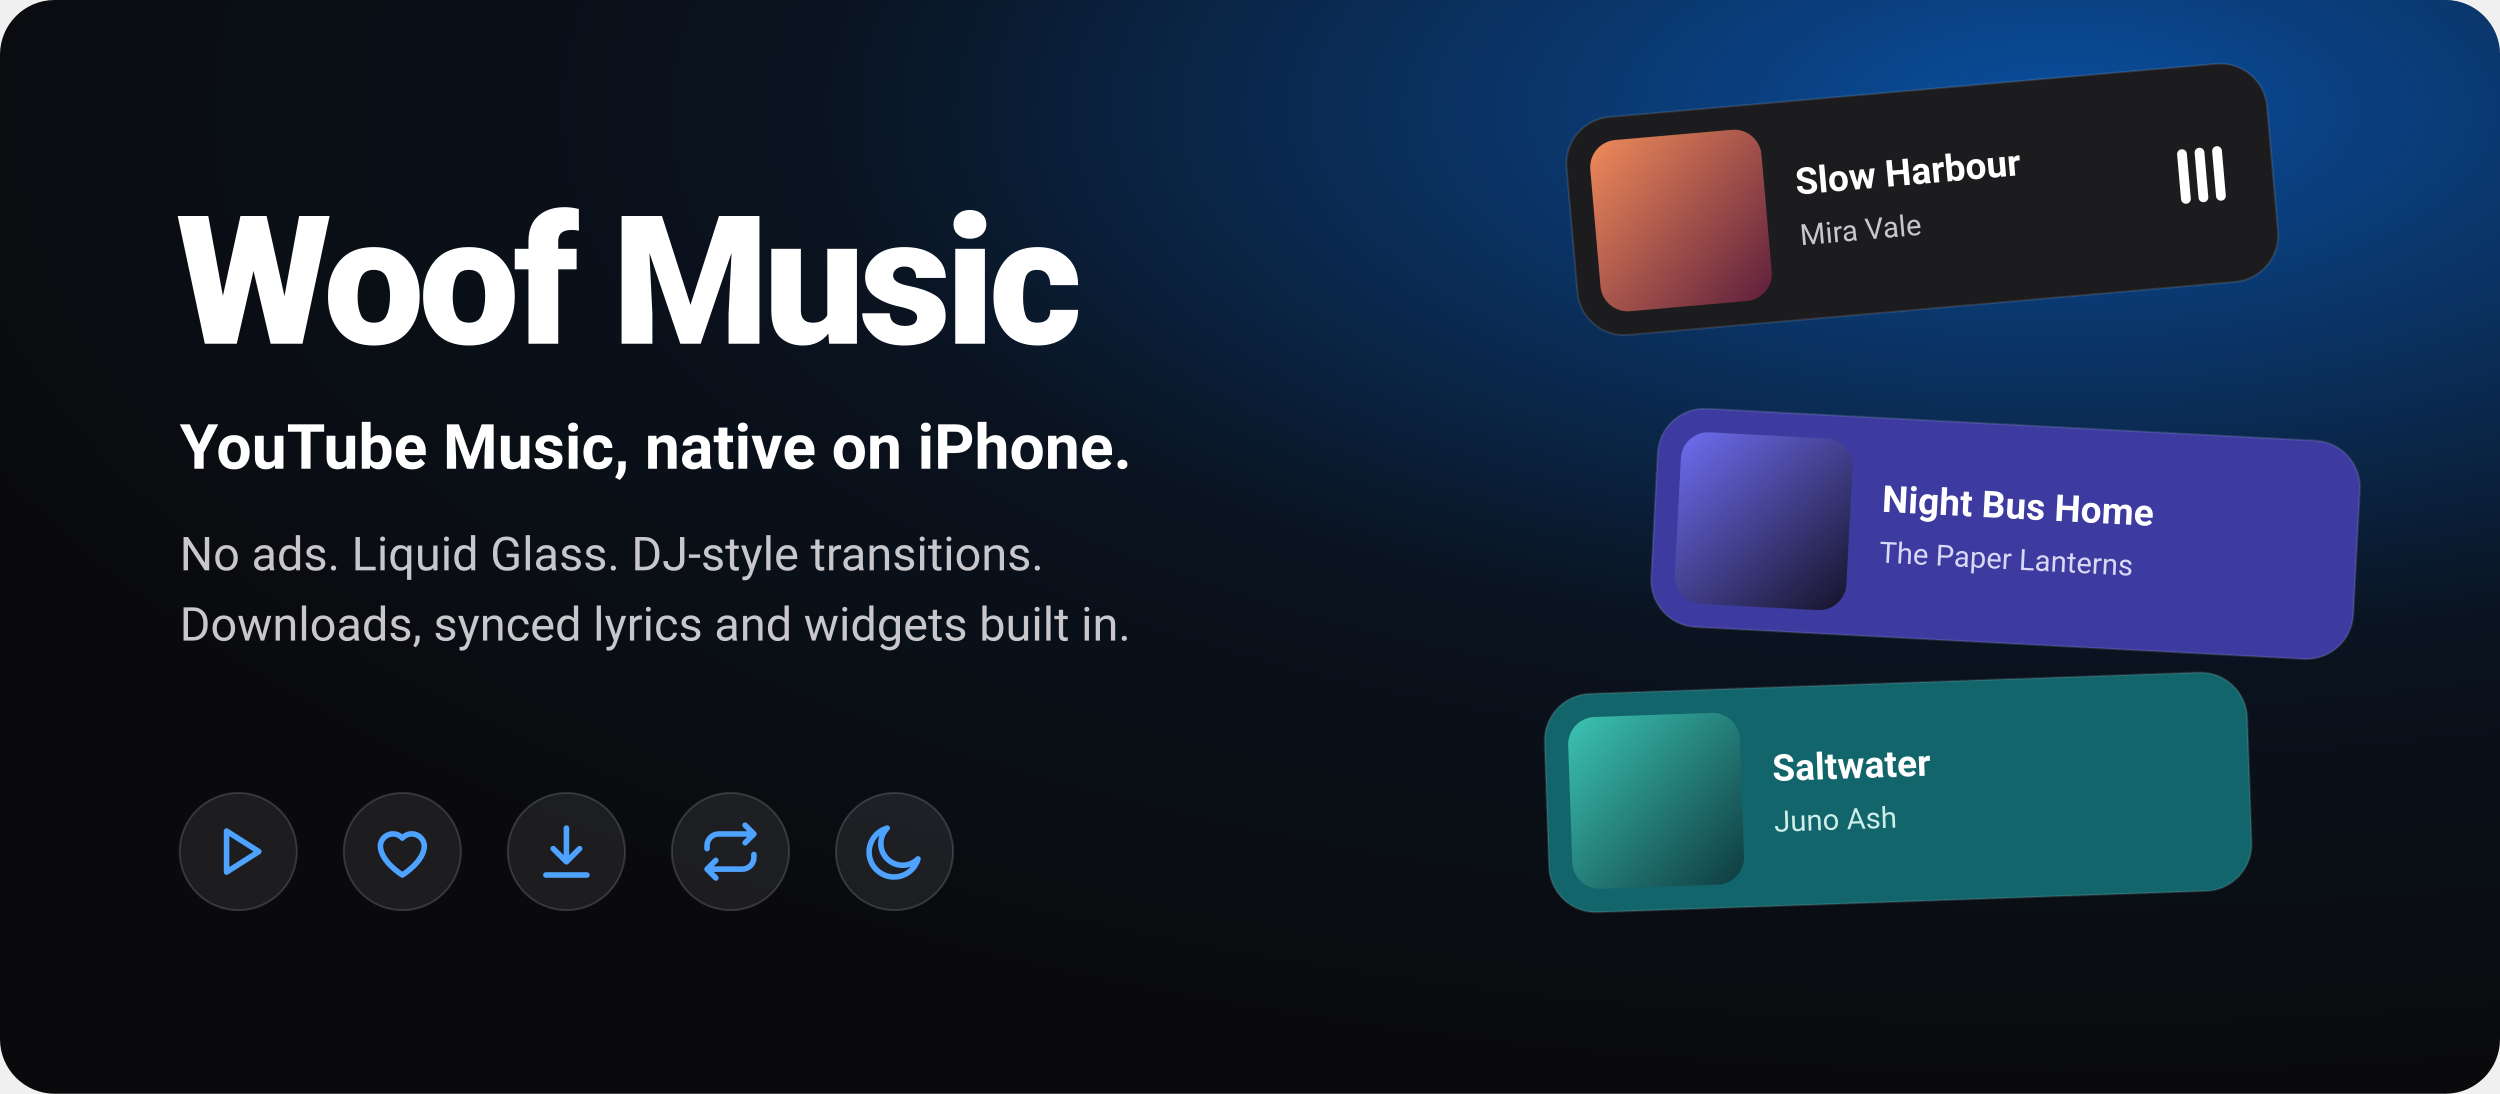
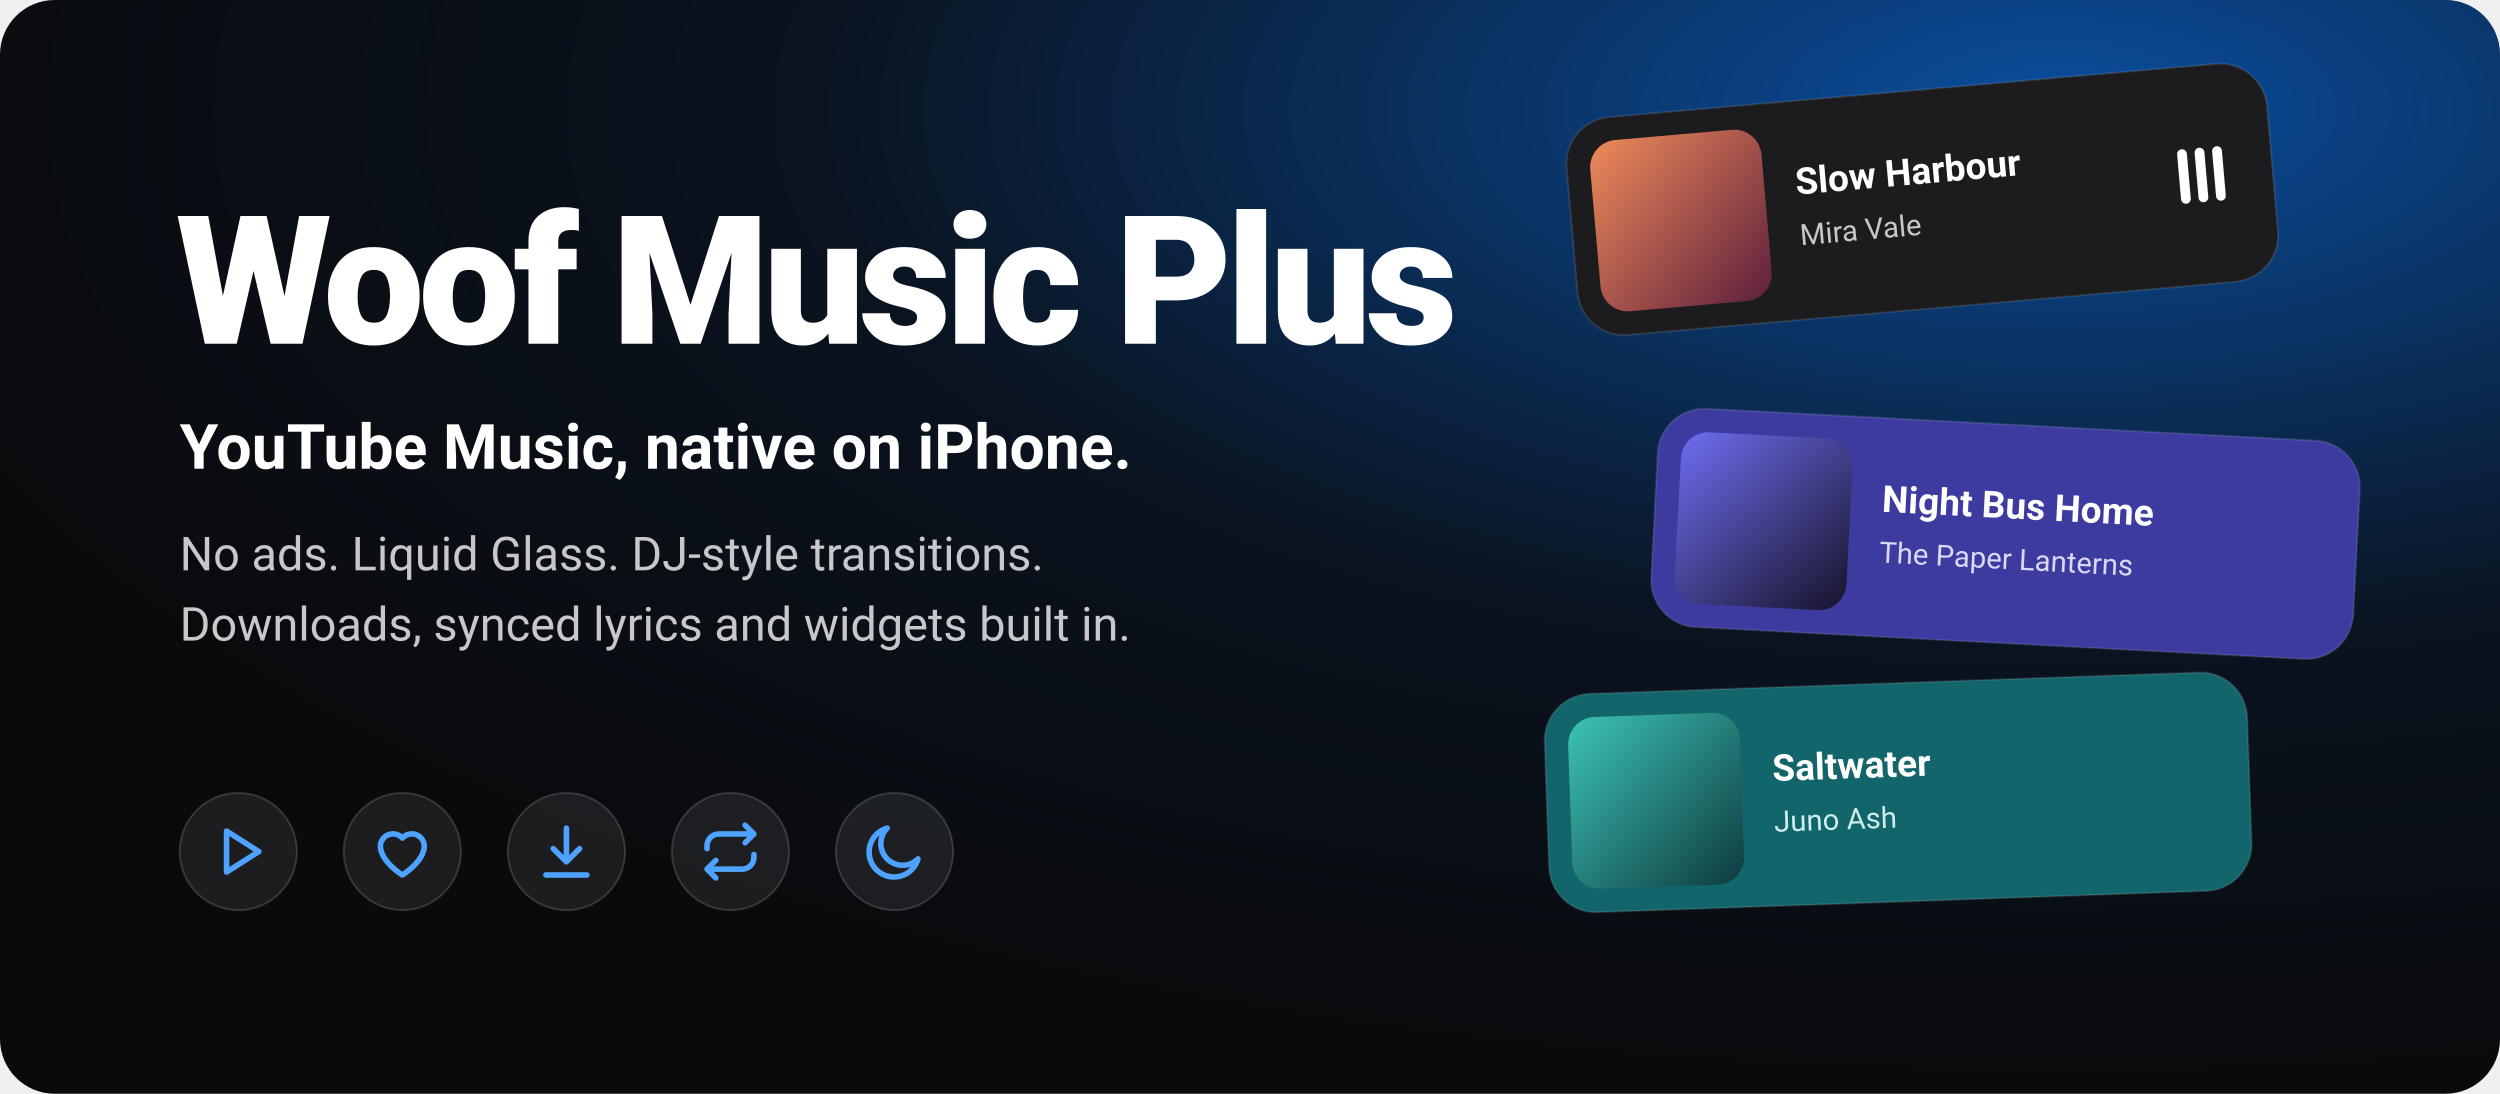
<svg xmlns="http://www.w3.org/2000/svg" viewBox="0 0 1280 560" width="1280" height="560" font-family="-apple-system,'SF Pro Display','Segoe UI',Roboto,Helvetica,Arial,sans-serif">
  <defs>
    <radialGradient id="a" cx=".82" cy=".1" r=".9">
      <stop offset="0" stop-color="#0a7bff" stop-opacity=".6" />
      <stop offset=".55" stop-color="#0a7bff" stop-opacity=".08" />
      <stop offset="1" stop-color="#0a7bff" stop-opacity="0" />
    </radialGradient>
    <linearGradient id="c1" x1="0" y1="0" x2="1" y2="1">
      <stop offset="0" stop-color="#ef8a5a" />
      <stop offset="1" stop-color="#5d1f3c" />
    </linearGradient>
    <linearGradient id="c2" x1="0" y1="0" x2="1" y2="1">
      <stop offset="0" stop-color="#6f6df0" />
      <stop offset="1" stop-color="#16132a" />
    </linearGradient>
    <linearGradient id="c3" x1="0" y1="0" x2="1" y2="1">
      <stop offset="0" stop-color="#3cc4b4" />
      <stop offset="1" stop-color="#0e3a3f" />
    </linearGradient>
    <clipPath id="r">
      <rect width="1280" height="560" rx="28" />
    </clipPath>
    <style>
.f{animation:f 7s ease-in-out infinite}.f2{animation:f 7s ease-in-out -2.4s infinite}.f3{animation:f 7s ease-in-out -4.6s infinite}
@keyframes f{50%{transform:translateY(-12px)}}
.i0,.i1,.i2,.i3,.i4{transform-box:fill-box;transform-origin:center;animation-duration:6s;animation-iteration-count:infinite}
.i0{animation-name:pl}@keyframes pl{0%,6%,24%,100%{transform:none}11%{transform:translateX(5px) scale(1.18)}17%{transform:scale(.94)}}
.i1{animation-name:ht}@keyframes ht{0%,26%,44%,100%{transform:none}32%{transform:scale(1.32)}38%{transform:scale(.92)}}
.i2{animation-name:dl}@keyframes dl{0%,46%,64%,100%{transform:none}52%{transform:translateY(-7px)}58%{transform:translateY(3px) scale(1.08,.9)}}
.i3{animation-name:rp}@keyframes rp{0%,66%{transform:none}84%,100%{transform:rotate(360deg)}}
.i4{animation-name:mn}@keyframes mn{0%,84%,100%{transform:none}90%{transform:rotate(-16deg) scale(1.1)}96%{transform:rotate(8deg)}}
.eq{transform-box:fill-box;transform-origin:bottom;animation:eq 1.1s ease-in-out infinite alternate}
.eq2{animation-delay:-.4s}.eq3{animation-delay:-.8s}
@keyframes eq{to{transform:scaleY(.45)}}
@media (prefers-reduced-motion:reduce){*{animation:none!important}}
</style>
  </defs>
  <g clip-path="url(#r)">
    <rect width="1280" height="560" fill="#0a0a0c" />
    <rect width="1280" height="560" fill="url(#a)" />
-     <text x="90" y="176" font-size="92" font-weight="800" fill="#fff" letter-spacing="-3">Woof Music</text>
+     <text x="90" y="176" font-size="92" font-weight="800" fill="#fff" letter-spacing="-3">Woof Music Plus</text>
    <text x="92" y="240" font-size="32" font-weight="600" fill="#fff">YouTube Music, native on iPhone.</text>
    <text x="92" y="292" font-size="24" fill="#c7c7cc">No ads. Liquid Glass. DJ-style transitions.</text>
    <text x="92" y="328" font-size="24" fill="#c7c7cc">Downloads, synced lyrics and widgets built in.</text>
    <g fill="none" stroke="#4da3ff" stroke-width="1.9" stroke-linecap="round" stroke-linejoin="round">
      <g transform="translate(92 406)">
        <circle cx="30" cy="30" r="30" fill="#ffffff14" stroke="#ffffff26" stroke-width="1" />
        <g transform="translate(12 12) scale(1.5)">
          <path class="i0" d="M8 5l11 7-11 7z" />
        </g>
      </g>
      <g transform="translate(176 406)">
        <circle cx="30" cy="30" r="30" fill="#ffffff14" stroke="#ffffff26" stroke-width="1" />
        <g transform="translate(12 12) scale(1.5)">
          <path class="i1" d="M12 20s-7.5-4.6-7.5-10A4.3 4.3 0 0 1 12 7.4 4.3 4.3 0 0 1 19.500 10c0 5.400-7.500 10-7.500 10z" />
        </g>
      </g>
      <g transform="translate(260 406)">
        <circle cx="30" cy="30" r="30" fill="#ffffff14" stroke="#ffffff26" stroke-width="1" />
        <g transform="translate(12 12) scale(1.5)">
          <path class="i2" d="M12 4v11M7.500 11l4.500 4.500 4.500-4.500M5 20h14" />
        </g>
      </g>
      <g transform="translate(344 406)">
        <circle cx="30" cy="30" r="30" fill="#ffffff14" stroke="#ffffff26" stroke-width="1" />
        <g transform="translate(12 12) scale(1.5)">
          <path class="i3" d="M17 3l3 3-3 3M20 6H8a4 4 0 0 0-4 4v1M7 21l-3-3 3-3M4 18h12a4 4 0 0 0 4-4v-1" />
        </g>
      </g>
      <g transform="translate(428 406)">
        <circle cx="30" cy="30" r="30" fill="#ffffff14" stroke="#ffffff26" stroke-width="1" />
        <g transform="translate(12 12) scale(1.5)">
          <path class="i4" d="M20 14.500A8.500 8.500 0 1 1 9.500 4a7 7 0 0 0 10.500 10.500z" />
        </g>
      </g>
    </g>
    <g class="f">
      <g transform="translate(800 62) rotate(-5)">
        <rect width="360" height="112" rx="24" fill="#1c1c1e" stroke="#ffffff1c" />
        <rect x="12" y="12" width="88" height="88" rx="14" fill="url(#c1)" />
        <text x="116" y="48" font-size="19" font-weight="700" fill="#fff">Slow Harbour</text>
        <text x="116" y="74" font-size="15" fill="#c7c7cc">Mira Vale</text>
        <g fill="#fff">
          <rect class="eq" x="312" y="42" width="5" height="28" rx="2.500" />
          <rect class="eq eq2" x="321" y="42" width="5" height="28" rx="2.500" />
          <rect class="eq eq3" x="330" y="42" width="5" height="28" rx="2.500" />
        </g>
      </g>
    </g>
    <g class="f2">
      <g transform="translate(850 208) rotate(3)">
        <rect width="360" height="112" rx="24" fill="#3d3ba0" stroke="#ffffff1c" />
        <rect x="12" y="12" width="88" height="88" rx="14" fill="url(#c2)" />
        <text x="116" y="48" font-size="19" font-weight="700" fill="#fff">Night Bus Home</text>
        <text x="116" y="74" font-size="15" fill="#d9d8f5">The Paper Lanterns</text>
      </g>
    </g>
    <g class="f3">
      <g transform="translate(790 356) rotate(-2)">
        <rect width="360" height="112" rx="24" fill="#12656b" stroke="#ffffff1c" />
        <rect x="12" y="12" width="88" height="88" rx="14" fill="url(#c3)" />
        <text x="116" y="48" font-size="19" font-weight="700" fill="#fff">Saltwater</text>
        <text x="116" y="74" font-size="15" fill="#cdeeea">Juno Ash</text>
      </g>
    </g>
  </g>
</svg>
